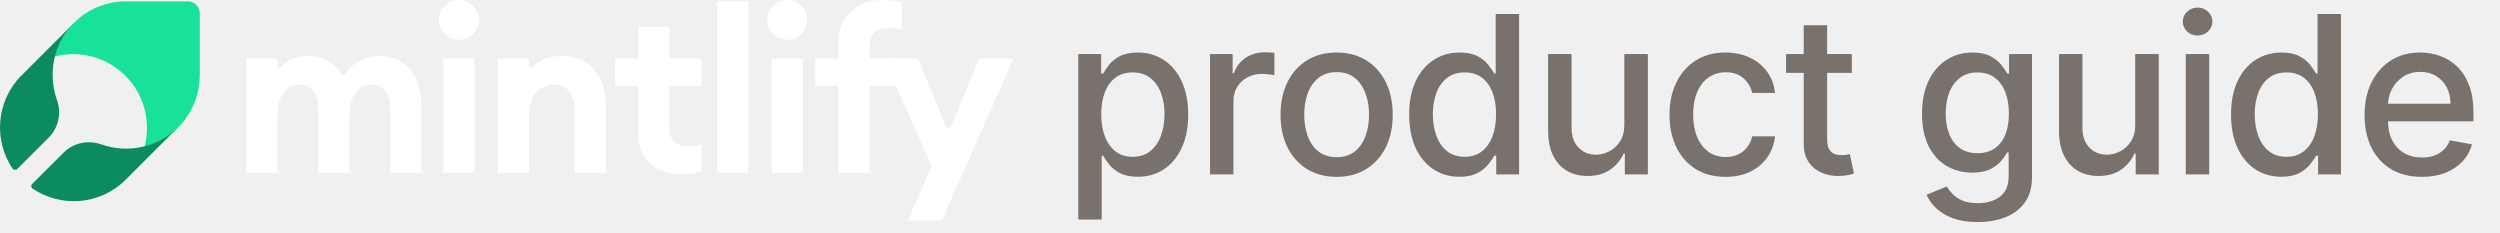
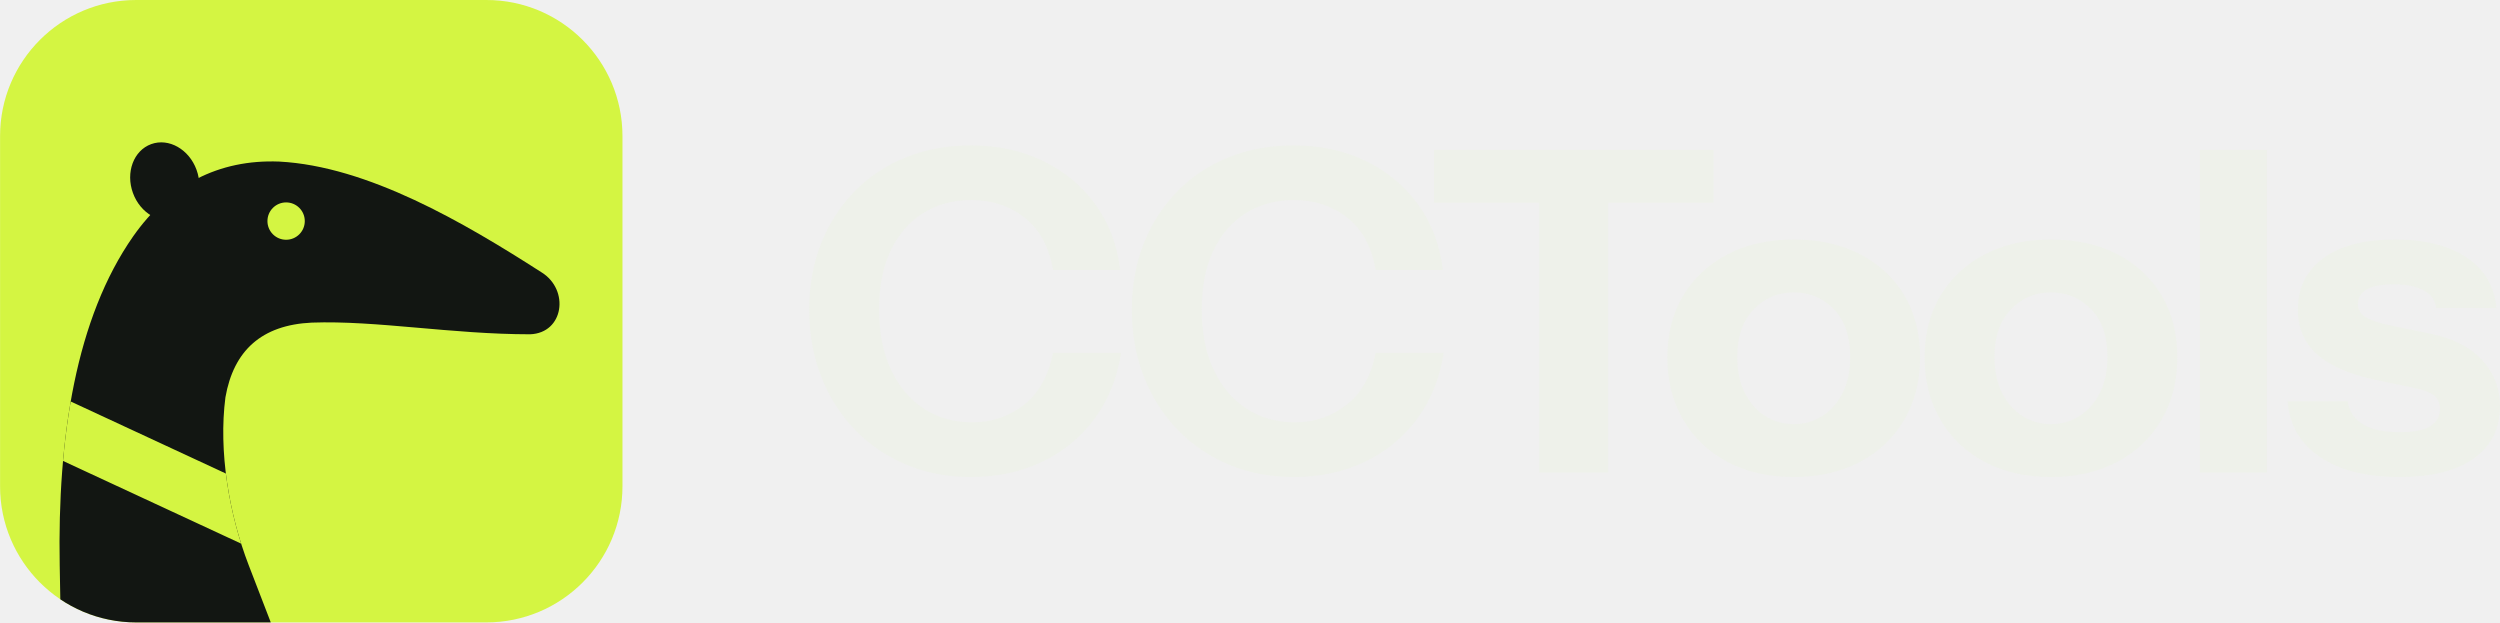
- <svg xmlns="http://www.w3.org/2000/svg" width="204" height="19" viewBox="0 0 204 19" fill="none">
-   <path d="M76.846 18H74.066L76.025 13.579L72.108 4.775H74.906L77.176 10.266C77.26 10.469 77.549 10.469 77.632 10.265L79.886 4.775H82.703L76.846 18Z" fill="white" />
-   <path d="M68.404 14.101V7.013H66.52V4.775H68.404V3.563C68.404 2.456 68.74 1.585 69.411 0.951C70.082 0.317 70.934 0 71.966 0C72.601 0 73.141 0.068 73.589 0.205V2.462C73.291 2.35 72.943 2.294 72.545 2.294C71.985 2.294 71.581 2.419 71.332 2.667C71.084 2.904 70.959 3.308 70.959 3.88V4.775H73.589V7.013H70.959V14.101H68.404Z" fill="white" />
-   <path d="M64.234 3.246C63.798 3.246 63.419 3.09 63.096 2.779C62.773 2.456 62.611 2.07 62.611 1.623C62.611 1.175 62.773 0.796 63.096 0.485C63.419 0.162 63.798 0 64.234 0C64.694 0 65.079 0.162 65.39 0.485C65.713 0.796 65.875 1.175 65.875 1.623C65.875 2.07 65.713 2.456 65.39 2.779C65.079 3.09 64.694 3.246 64.234 3.246ZM62.965 14.101V4.775H65.521V14.101H62.965Z" fill="white" />
-   <path d="M58.516 14.101V0.112H61.071V14.101H58.516Z" fill="white" />
-   <path d="M55.629 14.213C54.584 14.213 53.726 13.927 53.055 13.355C52.396 12.771 52.066 11.932 52.066 10.837V7.013H50.182V4.775H52.066V2.182H54.621V4.775H57.252V7.013H54.621V10.334C54.621 10.906 54.746 11.316 54.995 11.565C55.243 11.801 55.647 11.919 56.207 11.919C56.605 11.919 56.953 11.863 57.252 11.751V14.008C56.804 14.145 56.263 14.213 55.629 14.213Z" fill="white" />
-   <path d="M40.618 14.102V4.775H43.173V5.436C43.173 5.558 43.339 5.612 43.42 5.521C43.989 4.887 44.796 4.57 45.84 4.57C46.96 4.57 47.836 4.943 48.471 5.689C49.117 6.423 49.441 7.405 49.441 8.636V14.102H46.885V9.065C46.885 8.381 46.742 7.853 46.456 7.48C46.17 7.094 45.766 6.902 45.244 6.902C44.622 6.902 44.118 7.126 43.733 7.573C43.36 8.021 43.173 8.68 43.173 9.55V14.102H40.618Z" fill="white" />
-   <path d="M37.436 3.246C37.001 3.246 36.622 3.09 36.298 2.779C35.975 2.456 35.813 2.07 35.813 1.623C35.813 1.175 35.975 0.796 36.298 0.485C36.622 0.162 37.001 0 37.436 0C37.896 0 38.282 0.162 38.593 0.485C38.916 0.796 39.078 1.175 39.078 1.623C39.078 2.07 38.916 2.456 38.593 2.779C38.282 3.09 37.896 3.246 37.436 3.246ZM36.168 14.101V4.775H38.723V14.101H36.168Z" fill="white" />
-   <path d="M31.83 14.102V9.121C31.83 7.642 31.345 6.902 30.375 6.902C29.815 6.902 29.367 7.113 29.032 7.536C28.708 7.959 28.534 8.587 28.509 9.42V14.102H25.954V9.121C25.954 7.642 25.469 6.902 24.499 6.902C23.927 6.902 23.473 7.126 23.137 7.573C22.802 8.021 22.634 8.68 22.634 9.55V14.102H20.078V4.775H22.634V5.443C22.634 5.564 22.797 5.618 22.877 5.527C23.44 4.889 24.186 4.57 25.115 4.57C26.341 4.57 27.266 5.075 27.889 6.084C27.941 6.168 28.068 6.167 28.12 6.082C28.389 5.644 28.761 5.296 29.237 5.036C29.784 4.726 30.337 4.57 30.897 4.57C32.004 4.57 32.862 4.937 33.471 5.671C34.08 6.404 34.385 7.412 34.385 8.692V14.102H31.83Z" fill="white" />
-   <path d="M16.305 6.139V1.086C16.305 0.544 15.865 0.112 15.331 0.112H10.281C9.488 0.112 8.702 0.269 7.972 0.568C7.242 0.874 6.574 1.314 6.016 1.88L5.977 1.919C5.239 2.666 4.713 3.593 4.446 4.614C4.925 4.488 5.419 4.426 5.914 4.418C7.234 4.402 8.53 4.826 9.582 5.62C10.532 6.327 11.255 7.301 11.648 8.425C12.056 9.564 12.103 10.806 11.797 11.977C12.81 11.71 13.745 11.183 14.491 10.444L14.53 10.405C15.088 9.847 15.535 9.179 15.842 8.449C16.148 7.718 16.297 6.932 16.297 6.139H16.305Z" fill="#18E299" />
-   <path d="M4.295 6.053C4.303 4.503 4.921 3.016 6.008 1.904L1.807 6.108C1.791 6.124 1.775 6.131 1.76 6.147C0.735 7.165 0.117 8.527 0.015 9.967C-0.079 11.313 0.273 12.644 1.024 13.756C1.096 13.862 1.29 13.897 1.4 13.795L3.974 11.227C4.78 10.421 5.03 9.223 4.647 8.151C4.404 7.486 4.287 6.773 4.295 6.053Z" fill="#0C8C5E" />
-   <path d="M14.506 10.406C13.7 11.196 12.69 11.744 11.595 11.987C10.492 12.23 9.349 12.159 8.285 11.784C8.285 11.784 8.277 11.784 8.27 11.784C7.198 11.4 6.001 11.65 5.195 12.449L2.62 15.016C2.511 15.126 2.527 15.306 2.66 15.392C3.771 16.136 5.101 16.496 6.447 16.402C7.886 16.3 9.24 15.682 10.265 14.656L10.304 14.617L14.506 10.414V10.406Z" fill="#0C8C5E" />
-   <path d="M87.987 17.914V4.414H89.854V6.006H90.014C90.124 5.801 90.284 5.565 90.493 5.296C90.702 5.028 90.992 4.793 91.362 4.593C91.733 4.389 92.223 4.286 92.833 4.286C93.625 4.286 94.333 4.487 94.955 4.887C95.577 5.288 96.065 5.865 96.418 6.62C96.776 7.374 96.956 8.281 96.956 9.343C96.956 10.404 96.779 11.313 96.425 12.072C96.071 12.826 95.585 13.408 94.968 13.817C94.35 14.222 93.644 14.424 92.852 14.424C92.255 14.424 91.767 14.324 91.388 14.124C91.013 13.924 90.719 13.689 90.506 13.421C90.293 13.152 90.129 12.914 90.014 12.705H89.899V17.914H87.987ZM89.86 9.323C89.86 10.014 89.96 10.619 90.161 11.139C90.361 11.659 90.651 12.066 91.03 12.36C91.409 12.649 91.874 12.794 92.424 12.794C92.995 12.794 93.472 12.643 93.855 12.34C94.239 12.034 94.529 11.618 94.725 11.094C94.925 10.57 95.025 9.98 95.025 9.323C95.025 8.676 94.927 8.094 94.731 7.578C94.539 7.063 94.249 6.656 93.862 6.357C93.478 6.059 92.999 5.91 92.424 5.91C91.87 5.91 91.401 6.053 91.017 6.338C90.638 6.624 90.35 7.022 90.154 7.534C89.958 8.045 89.86 8.642 89.86 9.323ZM98.737 14.232V4.414H100.584V5.974H100.686C100.865 5.445 101.181 5.03 101.632 4.727C102.088 4.421 102.604 4.267 103.179 4.267C103.299 4.267 103.439 4.271 103.601 4.28C103.767 4.289 103.897 4.299 103.991 4.312V6.14C103.914 6.119 103.778 6.095 103.582 6.07C103.386 6.04 103.19 6.025 102.994 6.025C102.542 6.025 102.14 6.121 101.786 6.313C101.436 6.5 101.159 6.762 100.955 7.099C100.75 7.431 100.648 7.811 100.648 8.237V14.232H98.737ZM109.069 14.431C108.149 14.431 107.345 14.22 106.659 13.798C105.973 13.376 105.441 12.786 105.061 12.027C104.682 11.269 104.492 10.382 104.492 9.368C104.492 8.35 104.682 7.459 105.061 6.696C105.441 5.933 105.973 5.341 106.659 4.919C107.345 4.497 108.149 4.286 109.069 4.286C109.99 4.286 110.793 4.497 111.479 4.919C112.165 5.341 112.698 5.933 113.077 6.696C113.456 7.459 113.646 8.35 113.646 9.368C113.646 10.382 113.456 11.269 113.077 12.027C112.698 12.786 112.165 13.376 111.479 13.798C110.793 14.22 109.99 14.431 109.069 14.431ZM109.076 12.826C109.672 12.826 110.166 12.668 110.558 12.353C110.95 12.038 111.24 11.618 111.428 11.094C111.62 10.57 111.715 9.992 111.715 9.362C111.715 8.735 111.62 8.16 111.428 7.636C111.24 7.107 110.95 6.683 110.558 6.364C110.166 6.044 109.672 5.884 109.076 5.884C108.475 5.884 107.976 6.044 107.58 6.364C107.188 6.683 106.896 7.107 106.704 7.636C106.517 8.16 106.423 8.735 106.423 9.362C106.423 9.992 106.517 10.57 106.704 11.094C106.896 11.618 107.188 12.038 107.58 12.353C107.976 12.668 108.475 12.826 109.076 12.826ZM119.095 14.424C118.302 14.424 117.595 14.222 116.972 13.817C116.355 13.408 115.869 12.826 115.515 12.072C115.166 11.313 114.991 10.404 114.991 9.343C114.991 8.281 115.168 7.374 115.521 6.62C115.879 5.865 116.369 5.288 116.992 4.887C117.614 4.487 118.319 4.286 119.107 4.286C119.717 4.286 120.207 4.389 120.578 4.593C120.953 4.793 121.242 5.028 121.447 5.296C121.656 5.565 121.818 5.801 121.933 6.006H122.048V1.142H123.959V14.232H122.092V12.705H121.933C121.818 12.914 121.651 13.152 121.434 13.421C121.221 13.689 120.927 13.924 120.552 14.124C120.177 14.324 119.691 14.424 119.095 14.424ZM119.516 12.794C120.066 12.794 120.531 12.649 120.91 12.36C121.293 12.066 121.583 11.659 121.779 11.139C121.98 10.619 122.08 10.014 122.08 9.323C122.08 8.642 121.982 8.045 121.786 7.534C121.59 7.022 121.302 6.624 120.923 6.338C120.543 6.053 120.075 5.91 119.516 5.91C118.941 5.91 118.462 6.059 118.078 6.357C117.695 6.656 117.405 7.063 117.209 7.578C117.017 8.094 116.921 8.676 116.921 9.323C116.921 9.98 117.019 10.57 117.215 11.094C117.411 11.618 117.701 12.034 118.085 12.34C118.472 12.643 118.95 12.794 119.516 12.794ZM132.546 10.161V4.414H134.464V14.232H132.585V12.532H132.482C132.256 13.056 131.894 13.493 131.396 13.842C130.901 14.188 130.286 14.36 129.548 14.36C128.918 14.36 128.359 14.222 127.874 13.945C127.392 13.664 127.013 13.248 126.736 12.698C126.463 12.149 126.327 11.469 126.327 10.659V4.414H128.238V10.429C128.238 11.098 128.423 11.631 128.794 12.027C129.165 12.424 129.646 12.622 130.239 12.622C130.597 12.622 130.952 12.532 131.306 12.353C131.664 12.174 131.96 11.904 132.195 11.541C132.433 11.179 132.55 10.719 132.546 10.161ZM140.807 14.431C139.857 14.431 139.039 14.215 138.353 13.785C137.671 13.35 137.147 12.752 136.78 11.989C136.414 11.226 136.231 10.352 136.231 9.368C136.231 8.371 136.418 7.491 136.793 6.728C137.168 5.961 137.697 5.362 138.378 4.932C139.06 4.502 139.864 4.286 140.788 4.286C141.534 4.286 142.199 4.425 142.783 4.702C143.366 4.975 143.837 5.358 144.195 5.852C144.557 6.347 144.773 6.924 144.841 7.585H142.981C142.878 7.124 142.644 6.728 142.278 6.396C141.915 6.063 141.43 5.897 140.82 5.897C140.288 5.897 139.821 6.038 139.42 6.319C139.024 6.596 138.715 6.992 138.494 7.508C138.272 8.019 138.161 8.624 138.161 9.323C138.161 10.039 138.27 10.657 138.487 11.177C138.704 11.697 139.011 12.1 139.408 12.385C139.808 12.671 140.279 12.813 140.82 12.813C141.182 12.813 141.511 12.747 141.805 12.615C142.103 12.479 142.352 12.285 142.552 12.034C142.757 11.782 142.9 11.48 142.981 11.126H144.841C144.773 11.761 144.566 12.328 144.221 12.826C143.876 13.325 143.413 13.717 142.834 14.002C142.258 14.288 141.583 14.431 140.807 14.431ZM151.108 4.414V5.948H145.745V4.414H151.108ZM147.183 2.062H149.094V11.35C149.094 11.72 149.15 11.999 149.26 12.187C149.371 12.37 149.514 12.496 149.689 12.564C149.868 12.628 150.062 12.66 150.27 12.66C150.424 12.66 150.558 12.649 150.673 12.628C150.788 12.607 150.878 12.59 150.942 12.577L151.287 14.156C151.176 14.198 151.018 14.241 150.814 14.284C150.609 14.33 150.354 14.356 150.047 14.36C149.544 14.369 149.075 14.279 148.64 14.092C148.206 13.904 147.854 13.614 147.586 13.223C147.317 12.83 147.183 12.338 147.183 11.746V2.062ZM161.382 18.119C160.602 18.119 159.931 18.017 159.369 17.812C158.81 17.607 158.354 17.337 158.001 17C157.647 16.663 157.383 16.295 157.208 15.894L158.851 15.217C158.966 15.404 159.119 15.602 159.311 15.811C159.507 16.024 159.771 16.205 160.104 16.355C160.44 16.504 160.873 16.578 161.401 16.578C162.126 16.578 162.724 16.401 163.197 16.048C163.67 15.698 163.907 15.14 163.907 14.373V12.443H163.786C163.67 12.652 163.504 12.884 163.287 13.139C163.074 13.395 162.78 13.617 162.405 13.804C162.03 13.992 161.542 14.085 160.941 14.085C160.166 14.085 159.467 13.904 158.844 13.542C158.227 13.176 157.737 12.636 157.374 11.925C157.016 11.209 156.837 10.329 156.837 9.285C156.837 8.241 157.014 7.346 157.368 6.6C157.726 5.855 158.216 5.284 158.838 4.887C159.46 4.487 160.166 4.286 160.954 4.286C161.563 4.286 162.055 4.389 162.43 4.593C162.805 4.793 163.097 5.028 163.306 5.296C163.519 5.565 163.683 5.801 163.798 6.006H163.939V4.414H165.812V14.45C165.812 15.293 165.616 15.986 165.224 16.527C164.832 17.068 164.301 17.469 163.632 17.729C162.967 17.989 162.217 18.119 161.382 18.119ZM161.363 12.5C161.913 12.5 162.377 12.372 162.756 12.117C163.14 11.857 163.43 11.486 163.626 11.004C163.826 10.519 163.926 9.937 163.926 9.259C163.926 8.599 163.828 8.017 163.632 7.514C163.436 7.012 163.148 6.62 162.769 6.338C162.39 6.053 161.921 5.91 161.363 5.91C160.788 5.91 160.308 6.059 159.925 6.357C159.541 6.651 159.251 7.052 159.055 7.559C158.864 8.066 158.768 8.633 158.768 9.259C158.768 9.903 158.866 10.467 159.062 10.953C159.258 11.439 159.548 11.818 159.931 12.091C160.319 12.364 160.796 12.5 161.363 12.5ZM174.234 10.161V4.414H176.152V14.232H174.273V12.532H174.171C173.945 13.056 173.582 13.493 173.084 13.842C172.59 14.188 171.974 14.36 171.237 14.36C170.606 14.36 170.048 14.222 169.562 13.945C169.08 13.664 168.701 13.248 168.424 12.698C168.151 12.149 168.015 11.469 168.015 10.659V4.414H169.926V10.429C169.926 11.098 170.112 11.631 170.482 12.027C170.853 12.424 171.335 12.622 171.927 12.622C172.285 12.622 172.641 12.532 172.994 12.353C173.352 12.174 173.649 11.904 173.883 11.541C174.122 11.179 174.239 10.719 174.234 10.161ZM178.36 14.232V4.414H180.271V14.232H178.36ZM179.325 2.899C178.993 2.899 178.707 2.789 178.469 2.567C178.234 2.341 178.117 2.073 178.117 1.762C178.117 1.446 178.234 1.178 178.469 0.956C178.707 0.73 178.993 0.617 179.325 0.617C179.658 0.617 179.941 0.73 180.175 0.956C180.414 1.178 180.533 1.446 180.533 1.762C180.533 2.073 180.414 2.341 180.175 2.567C179.941 2.789 179.658 2.899 179.325 2.899ZM186.158 14.424C185.365 14.424 184.658 14.222 184.036 13.817C183.418 13.408 182.932 12.826 182.578 12.072C182.229 11.313 182.054 10.404 182.054 9.343C182.054 8.281 182.231 7.374 182.585 6.62C182.943 5.865 183.433 5.288 184.055 4.887C184.677 4.487 185.382 4.286 186.171 4.286C186.78 4.286 187.27 4.389 187.641 4.593C188.016 4.793 188.306 5.028 188.51 5.296C188.719 5.565 188.881 5.801 188.996 6.006H189.111V1.142H191.022V14.232H189.156V12.705H188.996C188.881 12.914 188.715 13.152 188.497 13.421C188.284 13.689 187.99 13.924 187.615 14.124C187.24 14.324 186.755 14.424 186.158 14.424ZM186.58 12.794C187.13 12.794 187.594 12.649 187.973 12.36C188.357 12.066 188.647 11.659 188.843 11.139C189.043 10.619 189.143 10.014 189.143 9.323C189.143 8.642 189.045 8.045 188.849 7.534C188.653 7.022 188.365 6.624 187.986 6.338C187.607 6.053 187.138 5.91 186.58 5.91C186.005 5.91 185.525 6.059 185.142 6.357C184.758 6.656 184.468 7.063 184.272 7.578C184.081 8.094 183.985 8.676 183.985 9.323C183.985 9.98 184.083 10.57 184.279 11.094C184.475 11.618 184.764 12.034 185.148 12.34C185.536 12.643 186.013 12.794 186.58 12.794ZM197.622 14.431C196.654 14.431 195.821 14.224 195.122 13.81C194.428 13.393 193.891 12.807 193.512 12.053C193.137 11.294 192.949 10.406 192.949 9.387C192.949 8.382 193.137 7.495 193.512 6.728C193.891 5.961 194.419 5.362 195.097 4.932C195.779 4.502 196.575 4.286 197.487 4.286C198.041 4.286 198.578 4.378 199.098 4.561C199.618 4.745 200.085 5.032 200.498 5.424C200.911 5.816 201.237 6.325 201.476 6.952C201.715 7.574 201.834 8.33 201.834 9.221V9.899H194.029V8.467H199.961C199.961 7.964 199.859 7.519 199.654 7.131C199.45 6.739 199.162 6.43 198.791 6.204C198.425 5.978 197.994 5.865 197.5 5.865C196.963 5.865 196.494 5.997 196.094 6.262C195.698 6.521 195.391 6.862 195.173 7.284C194.96 7.702 194.854 8.156 194.854 8.646V9.764C194.854 10.421 194.969 10.979 195.199 11.439C195.433 11.899 195.759 12.251 196.177 12.494C196.595 12.732 197.083 12.852 197.641 12.852C198.003 12.852 198.333 12.801 198.632 12.698C198.93 12.592 199.188 12.434 199.405 12.225C199.622 12.017 199.789 11.759 199.904 11.452L201.713 11.778C201.568 12.31 201.308 12.777 200.933 13.178C200.562 13.574 200.095 13.883 199.533 14.105C198.975 14.322 198.338 14.431 197.622 14.431Z" fill="#78716C" />
+ <svg xmlns="http://www.w3.org/2000/svg" width="1928" height="480" viewBox="0 0 192.79 48.00" role="img" aria-label="CCTools">
+   <clipPath id="lbt">
+     <rect width="48" height="48" rx="10.5" />
+   </clipPath>
+   <rect width="48" height="48" rx="10.5" fill="#D4F542" />
+   <g clip-path="url(#lbt)">
+     <g transform="translate(23.5 22) scale(0.9) translate(-24 -24)">
+       <clipPath id="lbn">
+         <path d="M3.25,62 L3,48 C2.8,37 4.4,26.8 9.3,19.8 C12.4,15.4 16.6,13.2 21.8,13.4 C29.4,13.8 37.6,18.6 44.3,22.9 C46.7,24.4 46.2,28.1 43.3,28.2 C36.6,28.2 30.1,27 24.6,27.2 C20.3,27.4 17.9,29.6 17.2,33.6 C16.6,38.2 17.5,43.6 19.2,48 L24.6,62 Z" />
+       </clipPath>
+       <g fill="#121612">
+         <path d="M3.25,62 L3,48 C2.8,37 4.4,26.8 9.3,19.8 C12.4,15.4 16.6,13.2 21.8,13.4 C29.4,13.8 37.6,18.6 44.3,22.9 C46.7,24.4 46.2,28.1 43.3,28.2 C36.6,28.2 30.1,27 24.6,27.2 C20.3,27.4 17.9,29.6 17.2,33.6 C16.6,38.2 17.5,43.6 19.2,48 L24.6,62 Z" />
+         <ellipse cx="12" cy="15.1" rx="2.9" ry="3.4" transform="rotate(-20 12 15.1)" />
+       </g>
+       <path d="M-2,31.2 L26,44.2 L26,49.6 L-2,36.6 Z" fill="#D4F542" clip-path="url(#lbn)" />
+       <circle cx="22.4" cy="18.5" r="1.6" fill="#D4F542" />
+     </g>
+   </g>
+   <path transform="translate(61.363 36.442) scale(0.03456)" fill="#EEF1EA" d="M391 10Q313 10 247 -17.5Q181 -45 132.5 -95Q84 -145 57 -213.5Q30 -282 30 -363Q30 -444 56.5 -511Q83 -578 131.5 -627.5Q180 -677 246 -703.5Q312 -730 391 -730Q480 -730 551.5 -695.5Q623 -661 668.5 -598.5Q714 -536 724 -452L574 -452Q561 -529 511 -568.5Q461 -608 392 -608Q331 -608 284.5 -579Q238 -550 212 -495.5Q186 -441 186 -364Q186 -286 212.5 -229.5Q239 -173 286 -142.5Q333 -112 394 -112Q459 -112 509 -151Q559 -190 574 -267L726 -267Q713 -183 667 -120.5Q621 -58 550 -24Q479 10 391 10Z M1111 10Q1033 10 967 -17.5Q901 -45 852.5 -95Q804 -145 777 -213.5Q750 -282 750 -363Q750 -444 776.5 -511Q803 -578 851.5 -627.5Q900 -677 966 -703.5Q1032 -730 1111 -730Q1200 -730 1271.5 -695.5Q1343 -661 1388.5 -598.5Q1434 -536 1444 -452L1294 -452Q1281 -529 1231 -568.5Q1181 -608 1112 -608Q1051 -608 1004.5 -579Q958 -550 932 -495.5Q906 -441 906 -364Q906 -286 932.5 -229.5Q959 -173 1006 -142.5Q1053 -112 1114 -112Q1179 -112 1229 -151Q1279 -190 1294 -267L1446 -267Q1433 -183 1387 -120.5Q1341 -58 1270 -24Q1199 10 1111 10Z M1659 0L1659 -602L1424 -602L1424 -720L2048 -720L2048 -602L1813 -602L1813 0Z M2227 10Q2143 10 2079.5 -23.5Q2016 -57 1980.5 -117.5Q1945 -178 1945 -257Q1945 -336 1980.5 -395Q2016 -454 2079.5 -487Q2143 -520 2227 -520Q2312 -520 2375.5 -487Q2439 -454 2474 -395Q2509 -336 2509 -257Q2509 -178 2473.5 -117.5Q2438 -57 2374.5 -23.5Q2311 10 2227 10ZM2227 -108Q2262 -108 2290.5 -126Q2319 -144 2336 -177.5Q2353 -211 2353 -258Q2353 -327 2316.5 -364.5Q2280 -402 2227 -402Q2174 -402 2137.5 -364Q2101 -326 2101 -258Q2101 -211 2118 -177.5Q2135 -144 2163.5 -126Q2192 -108 2227 -108Z M2801 10Q2717 10 2653.5 -23.5Q2590 -57 2554.5 -117.5Q2519 -178 2519 -257Q2519 -336 2554.5 -395Q2590 -454 2653.5 -487Q2717 -520 2801 -520Q2886 -520 2949.5 -487Q3013 -454 3048 -395Q3083 -336 3083 -257Q3083 -178 3047.5 -117.5Q3012 -57 2948.5 -23.5Q2885 10 2801 10ZM2801 -108Q2836 -108 2864.5 -126Q2893 -144 2910 -177.5Q2927 -211 2927 -258Q2927 -327 2890.5 -364.5Q2854 -402 2801 -402Q2748 -402 2711.5 -364Q2675 -326 2675 -258Q2675 -211 2692 -177.5Q2709 -144 2737.5 -126Q2766 -108 2801 -108Z M3133 0L3133 -720L3283 -720L3283 0Z M3579 10Q3467 10 3401 -35Q3335 -80 3329 -159L3463 -159Q3468 -125 3497.5 -107.5Q3527 -90 3579 -90Q3626 -90 3647.5 -103.5Q3669 -117 3669 -142Q3669 -161 3656.5 -171.5Q3644 -182 3611 -189L3529 -206Q3438 -225 3395 -263.5Q3352 -302 3352 -363Q3352 -437 3409 -478.5Q3466 -520 3568 -520Q3669 -520 3729 -479.5Q3789 -439 3795 -367L3661 -367Q3657 -393 3633 -406.5Q3609 -420 3565 -420Q3525 -420 3505.5 -408.5Q3486 -397 3486 -376Q3486 -358 3502 -347.5Q3518 -337 3555 -329L3647 -310Q3724 -294 3763.5 -250.5Q3803 -207 3803 -148Q3803 -73 3744.5 -31.5Q3686 10 3579 10Z" />
</svg>
